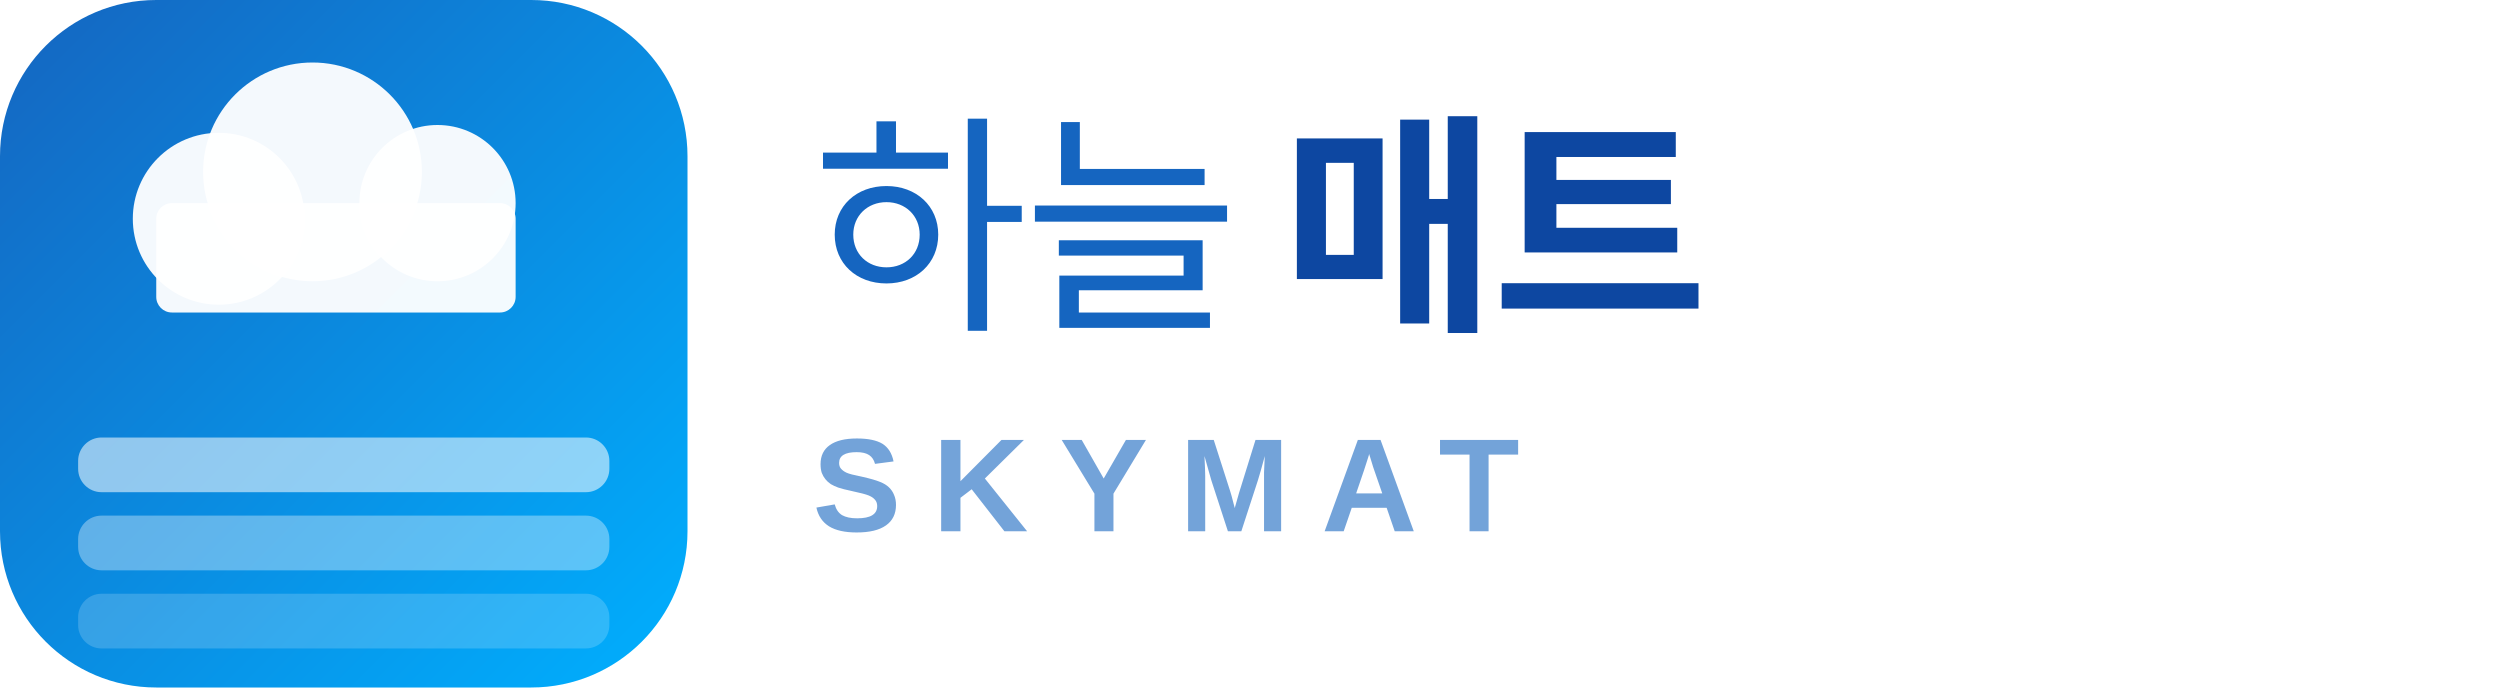
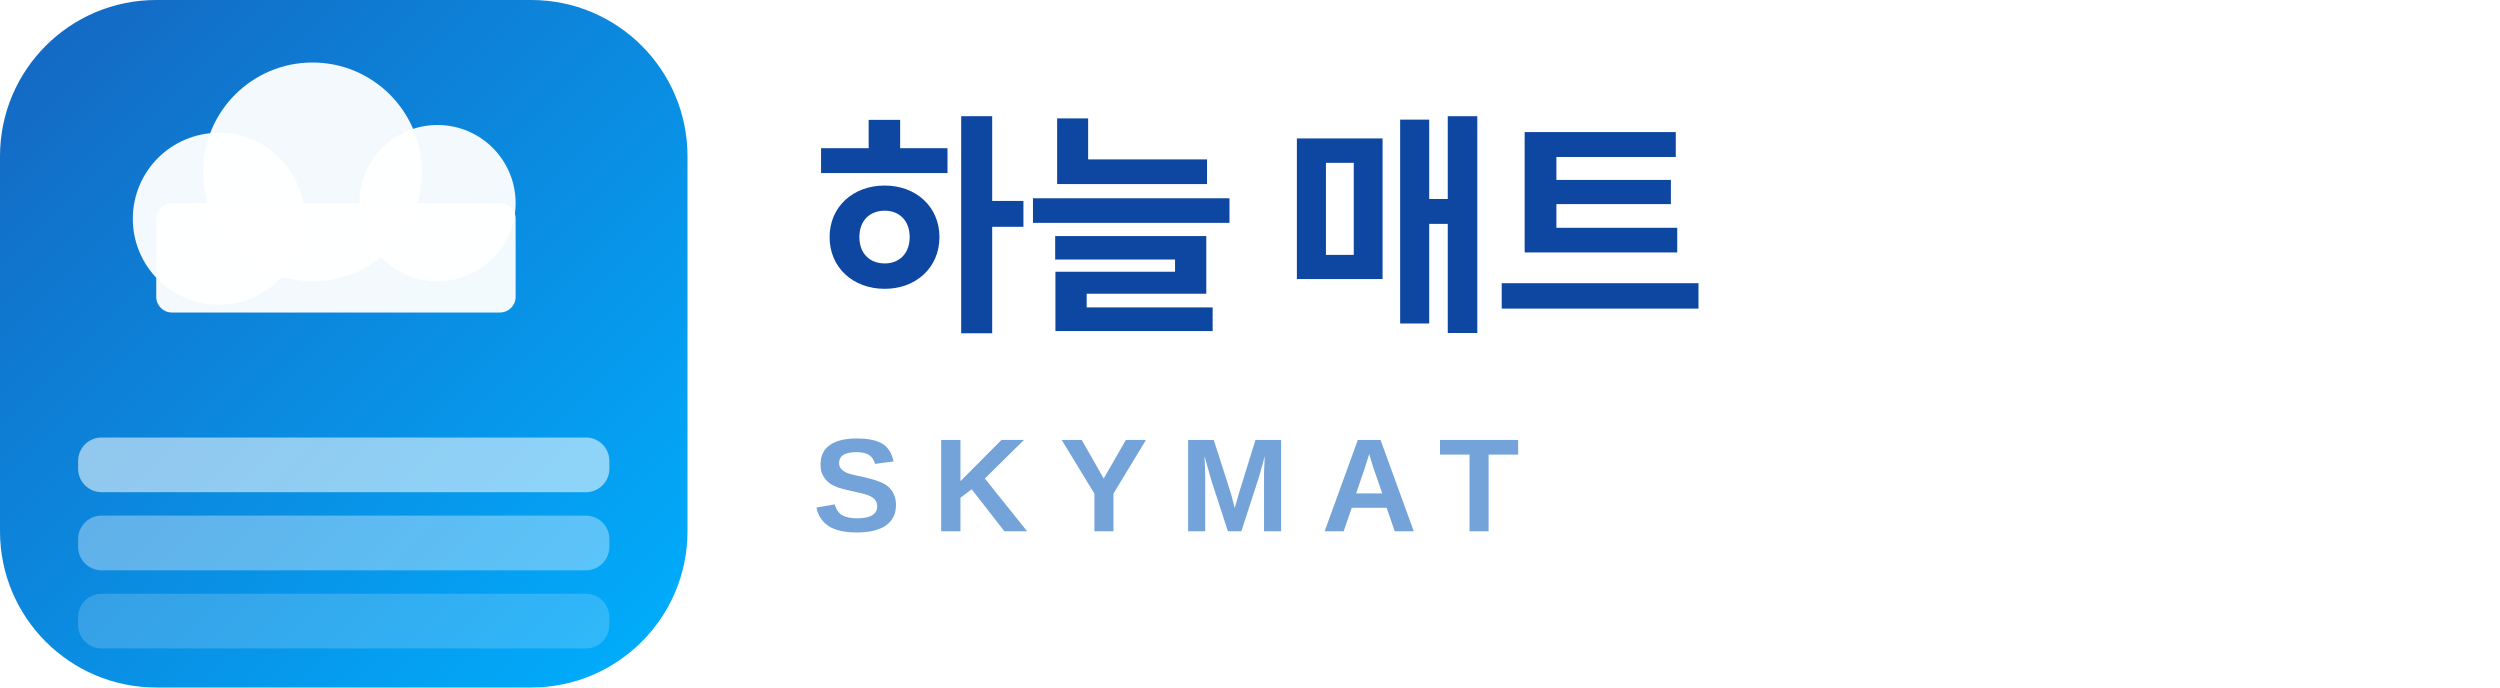
<svg xmlns="http://www.w3.org/2000/svg" viewBox="0 0 160 44" fill="none">
  <defs>
    <linearGradient id="skyGrad" x1="0" y1="0" x2="1" y2="1">
      <stop offset="0%" stop-color="#1565C0" />
      <stop offset="100%" stop-color="#00B0FF" />
    </linearGradient>
    <linearGradient id="matGrad" x1="0" y1="0" x2="0" y2="1">
      <stop offset="0%" stop-color="#1976D2" />
      <stop offset="100%" stop-color="#0D47A1" />
    </linearGradient>
    <clipPath id="roundClip">
      <rect x="0" y="0" width="44" height="44" rx="10" ry="10" />
    </clipPath>
  </defs>
  <rect x="0" y="0" width="44" height="44" rx="10" fill="url(#skyGrad)" />
  <circle cx="14" cy="14" r="5.5" fill="rgba(255,255,255,0.95)" />
  <circle cx="20" cy="11" r="7" fill="rgba(255,255,255,0.95)" />
  <circle cx="28" cy="13" r="5" fill="rgba(255,255,255,0.95)" />
  <rect x="10" y="13" width="23" height="7" fill="rgba(255,255,255,0.95)" rx="1" />
  <rect x="5" y="28" width="34" height="3.5" rx="1.5" fill="rgba(255,255,255,0.55)" />
  <rect x="5" y="33" width="34" height="3.5" rx="1.5" fill="rgba(255,255,255,0.35)" />
  <rect x="5" y="38" width="34" height="3.5" rx="1.5" fill="rgba(255,255,255,0.18)" />
-   <text x="52" y="20" font-family="'Apple SD Gothic Neo','Noto Sans KR',sans-serif" font-size="15" font-weight="400" letter-spacing="-0.3" fill="#1565C0">하늘</text>
+   <text x="52" y="20" font-family="'Apple SD Gothic Neo','Noto Sans KR',sans-serif" font-size="15" font-weight="800" letter-spacing="-0.3" fill="#0D47A1">하늘</text>
  <text x="82" y="20" font-family="'Apple SD Gothic Neo','Noto Sans KR',sans-serif" font-size="15" font-weight="800" letter-spacing="-0.3" fill="#0D47A1">매트</text>
  <text x="52" y="34" font-family="'Helvetica Neue',Arial,sans-serif" font-size="8.5" font-weight="600" letter-spacing="2" fill="#1565C0" opacity="0.6">SKYMAT</text>
  <line x1="52" y1="38" x2="115" y2="38" stroke="url(#skyGrad)" stroke-width="1.5" stroke-linecap="round" />
</svg>
